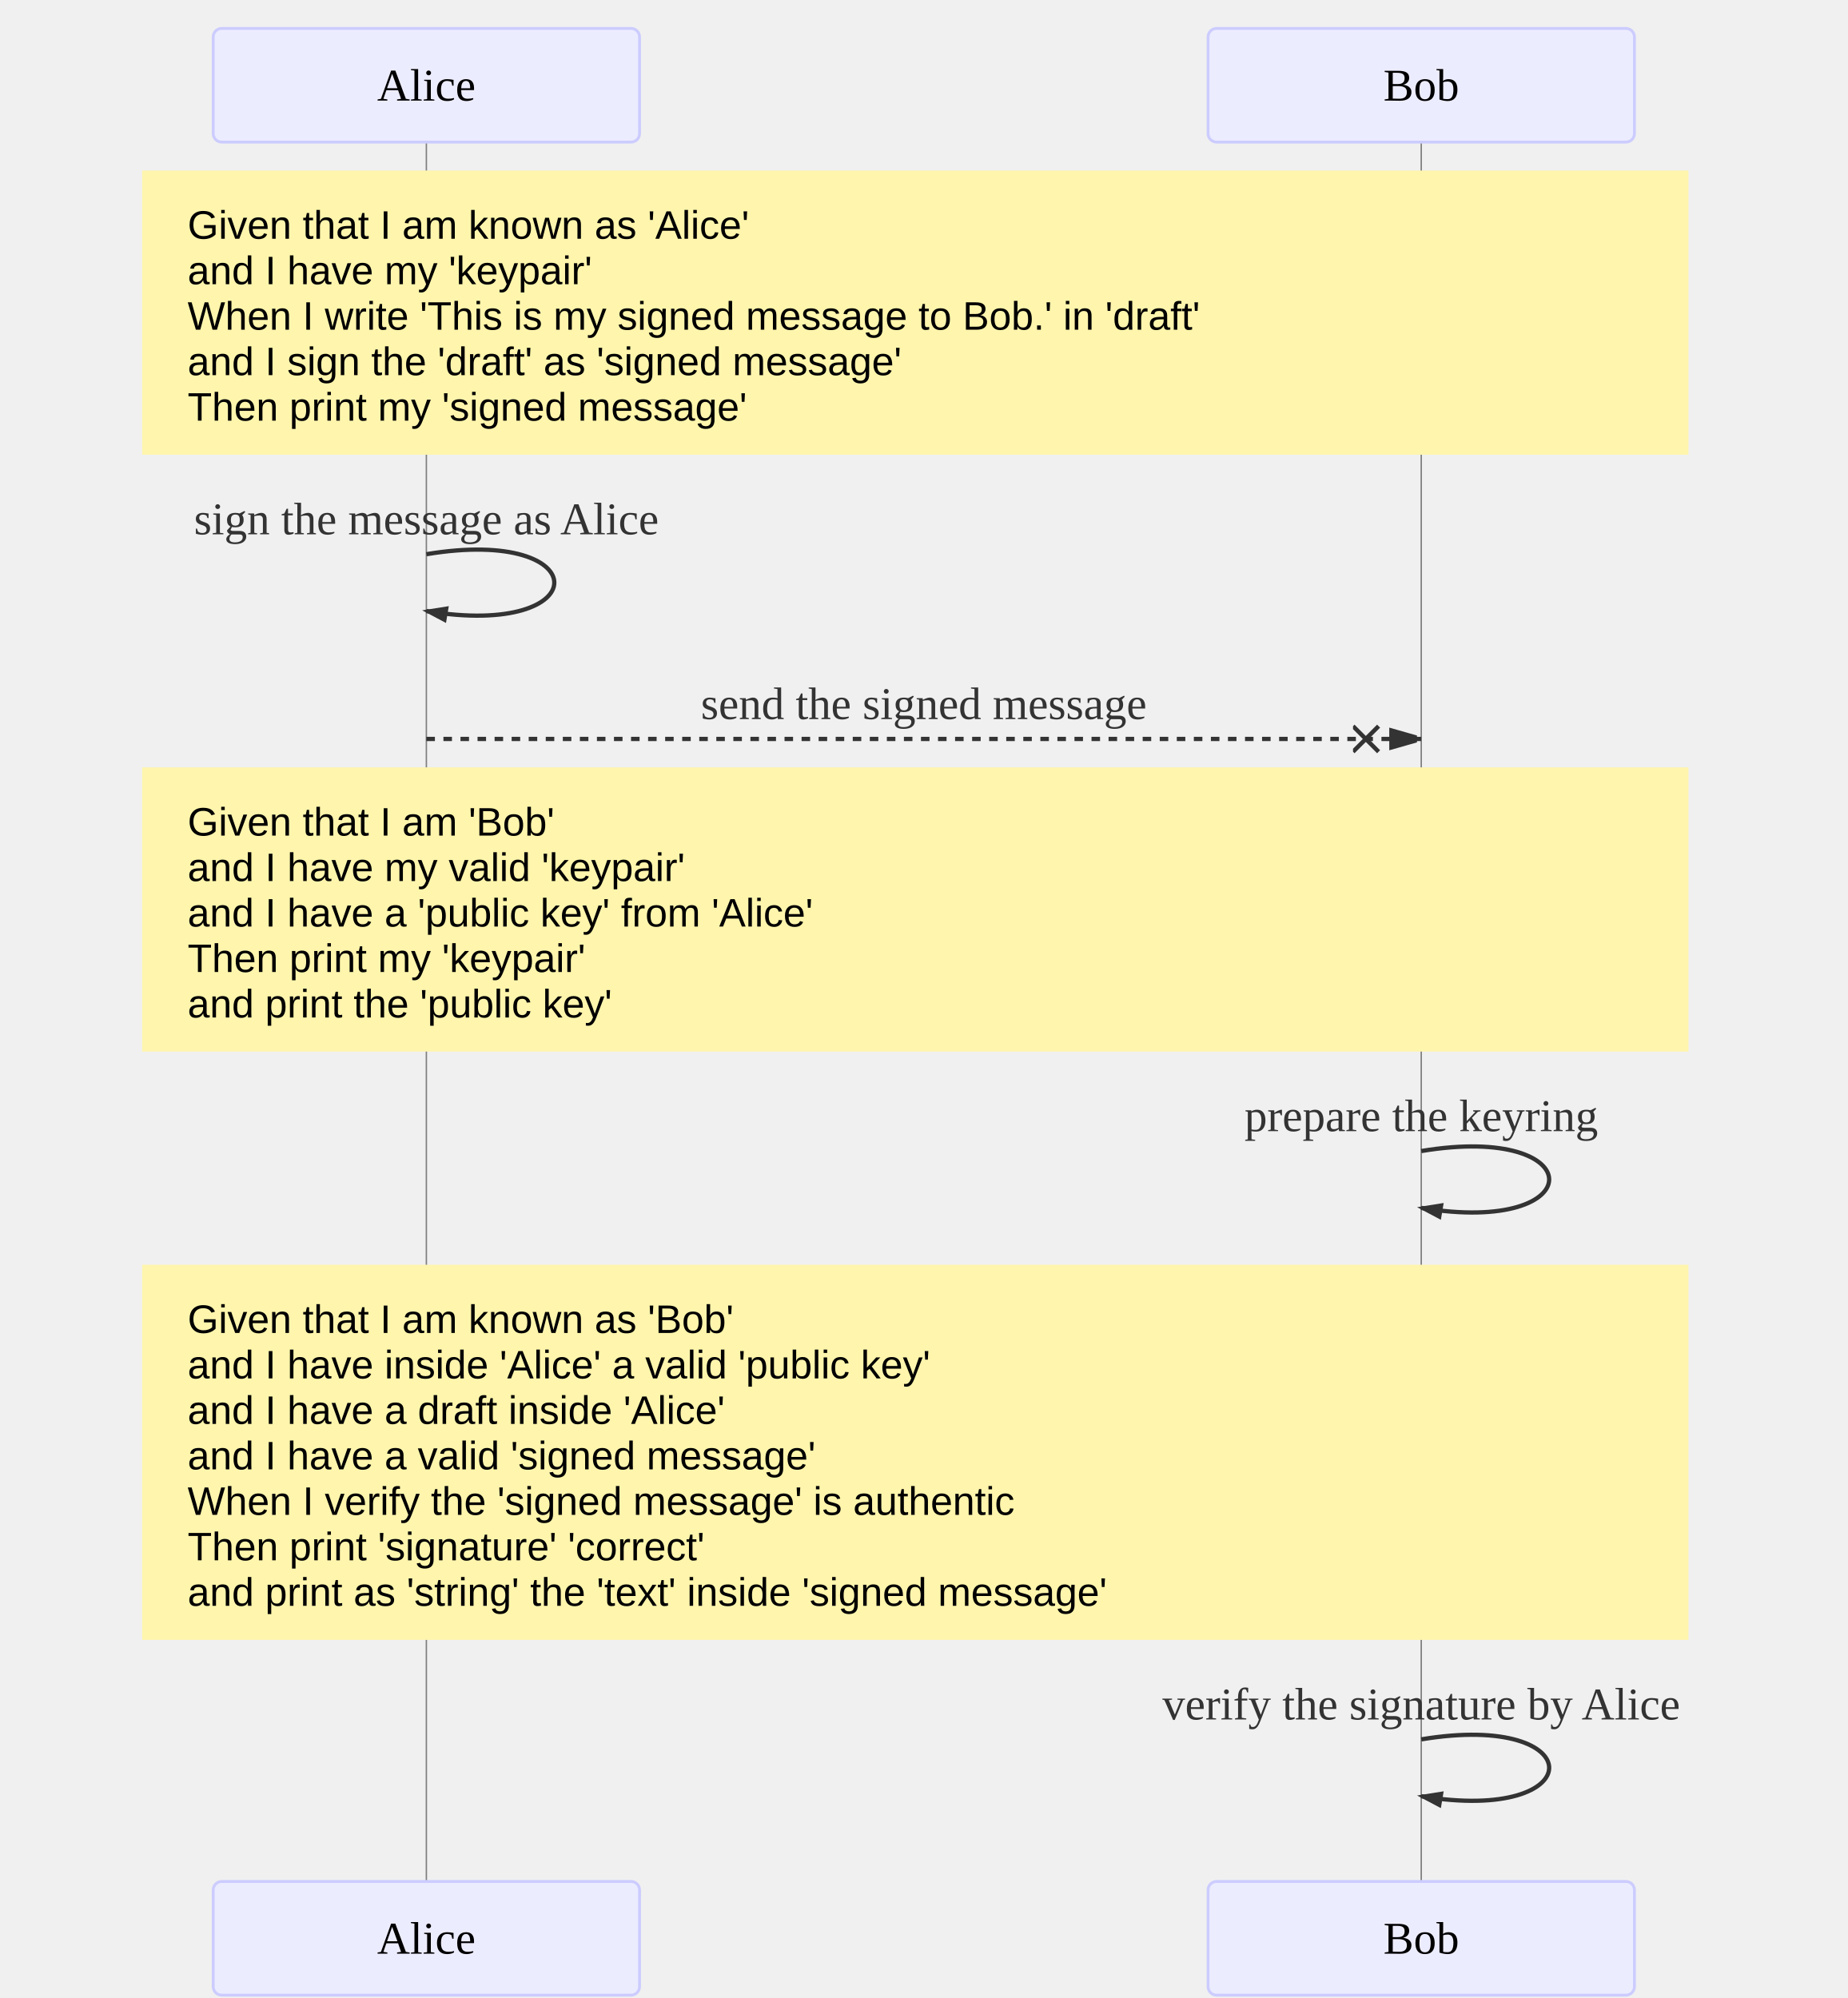
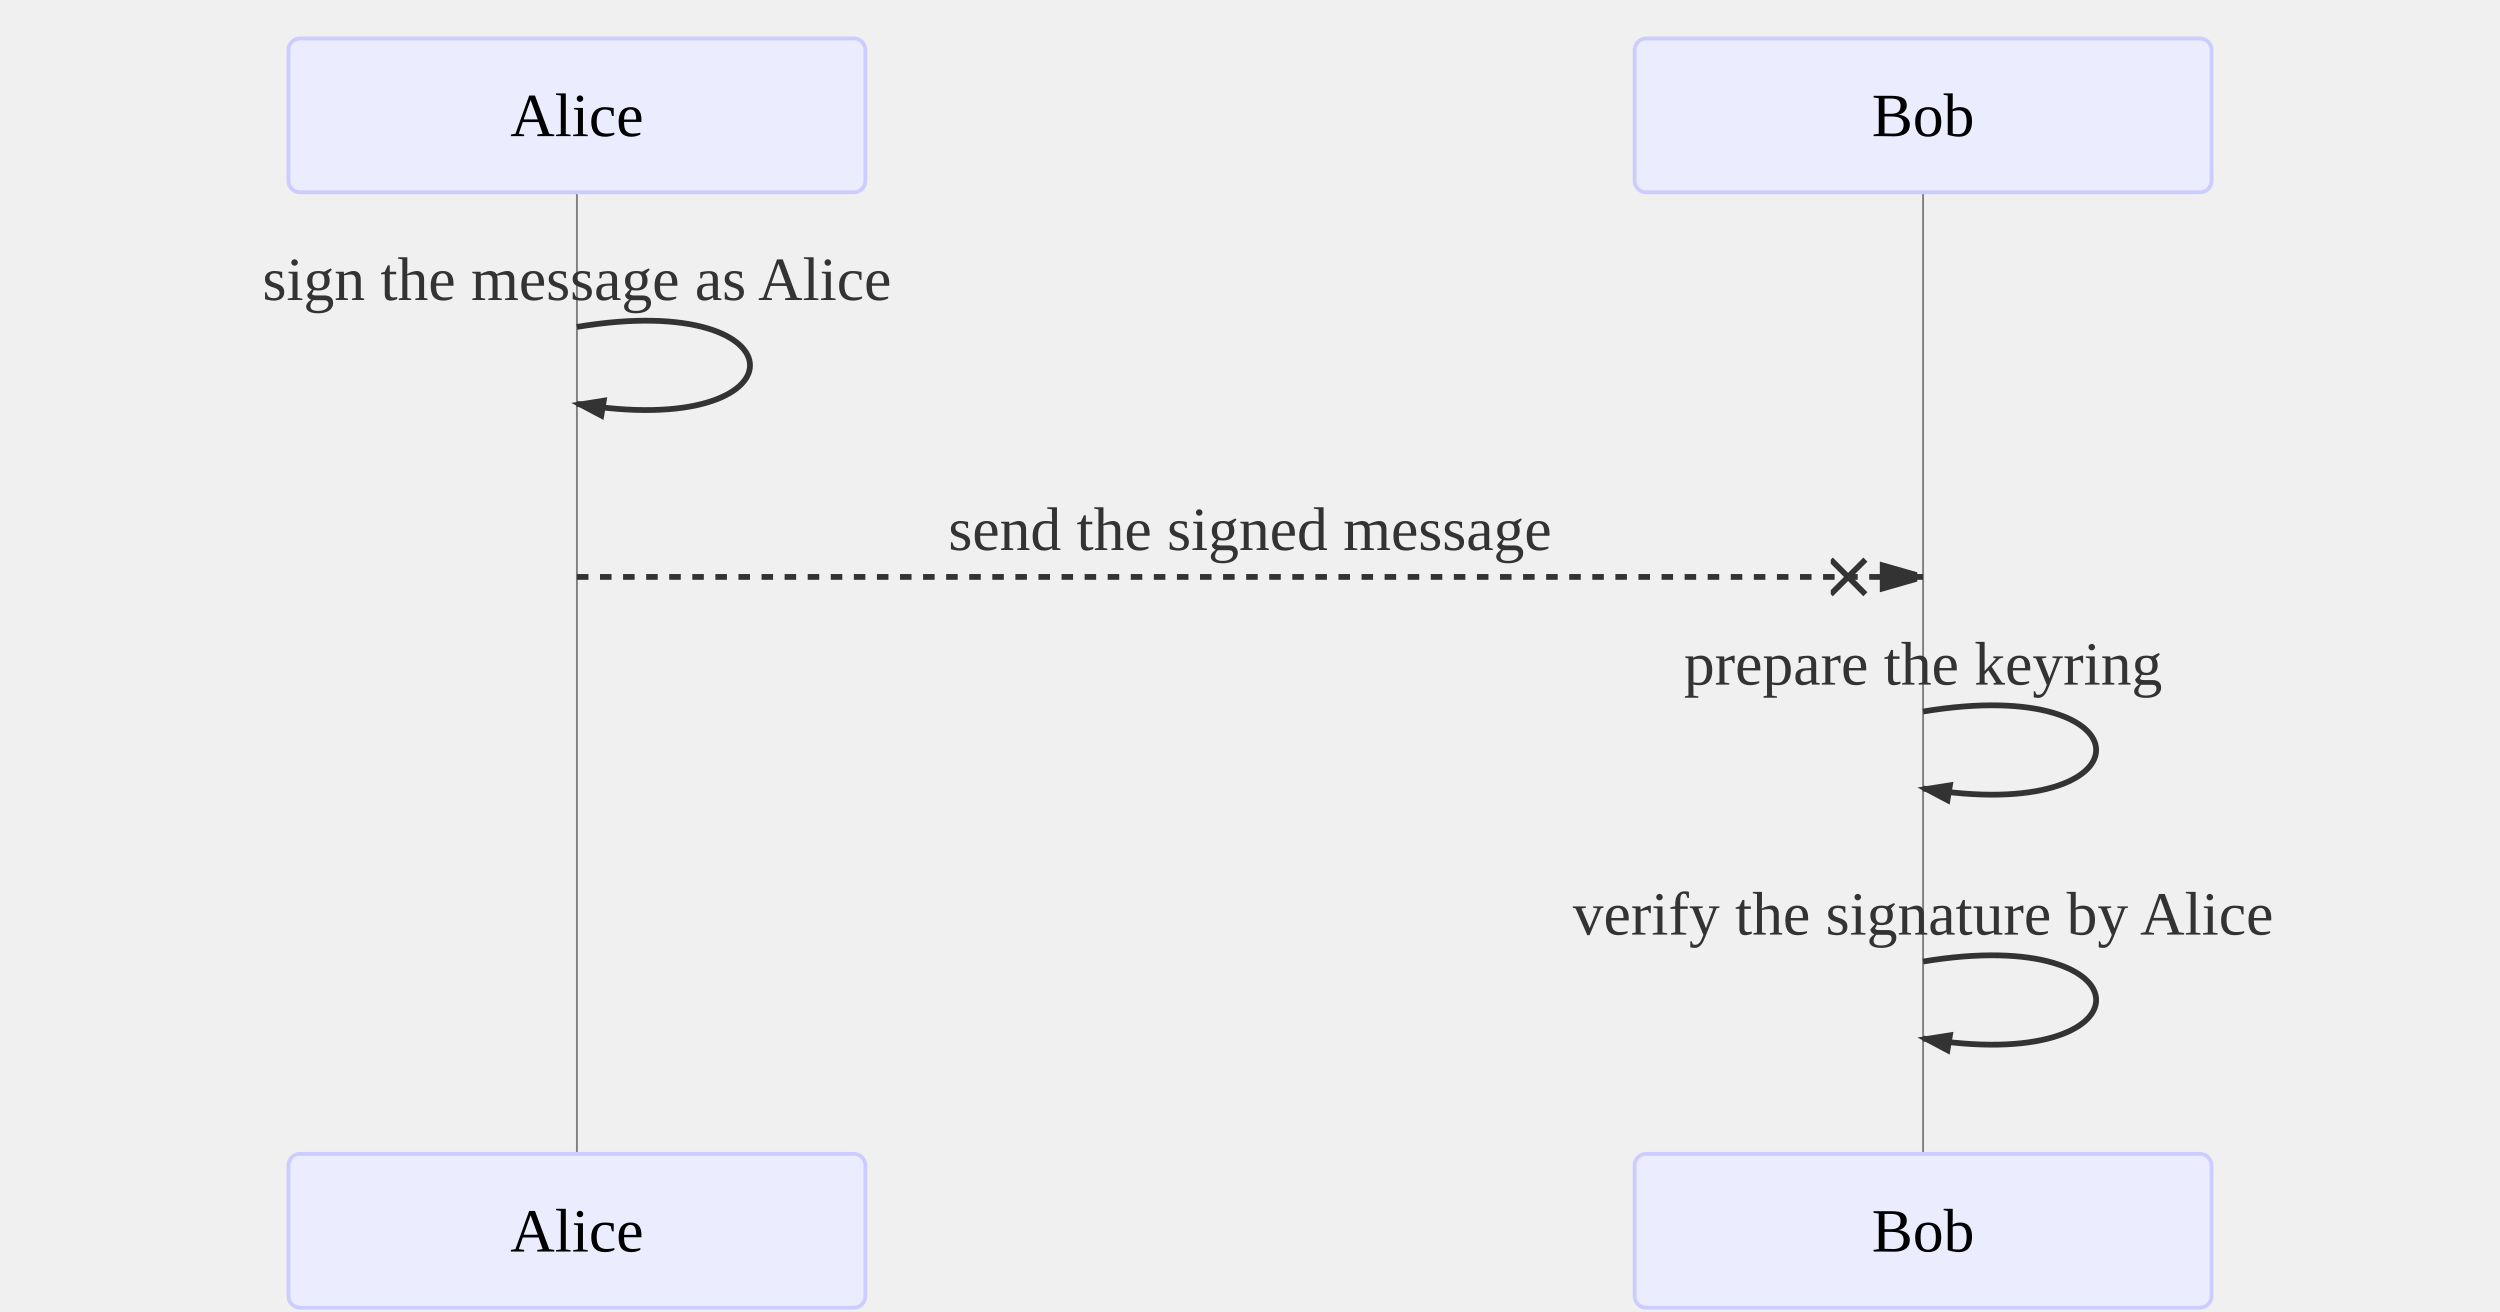
- <svg xmlns="http://www.w3.org/2000/svg" id="mermaid-1567367541207" width="100%" height="100%" style="max-width:650px;" viewBox="-75 -10 650 703">
-   <style>#mermaid-1567367541207 .label{font-family:trebuchet ms,verdana,arial;color:#333}#mermaid-1567367541207 .node circle,#mermaid-1567367541207 .node ellipse,#mermaid-1567367541207 .node polygon,#mermaid-1567367541207 .node rect{fill:#ececff;stroke:#9370db;stroke-width:1px}#mermaid-1567367541207 .node.clickable{cursor:pointer}#mermaid-1567367541207 .arrowheadPath{fill:#333}#mermaid-1567367541207 .edgePath .path{stroke:#333;stroke-width:1.5px}#mermaid-1567367541207 .edgeLabel{background-color:#e8e8e8}#mermaid-1567367541207 .cluster rect{fill:#ffffde!important;stroke:#aa3!important;stroke-width:1px!important}#mermaid-1567367541207 .cluster text{fill:#333}#mermaid-1567367541207 div.mermaidTooltip{position:absolute;text-align:center;max-width:200px;padding:2px;font-family:trebuchet ms,verdana,arial;font-size:12px;background:#ffffde;border:1px solid #aa3;border-radius:2px;pointer-events:none;z-index:100}#mermaid-1567367541207 .actor{stroke:#ccf;fill:#ececff}#mermaid-1567367541207 text.actor{fill:#000;stroke:none}#mermaid-1567367541207 .actor-line{stroke:grey}#mermaid-1567367541207 .messageLine0{marker-end:"url(#arrowhead)"}#mermaid-1567367541207 .messageLine0,#mermaid-1567367541207 .messageLine1{stroke-width:1.5;stroke-dasharray:"2 2";stroke:#333}#mermaid-1567367541207 #arrowhead{fill:#333}#mermaid-1567367541207 #crosshead path{fill:#333!important;stroke:#333!important}#mermaid-1567367541207 .messageText{fill:#333;stroke:none}#mermaid-1567367541207 .labelBox{stroke:#ccf;fill:#ececff}#mermaid-1567367541207 .labelText,#mermaid-1567367541207 .loopText{fill:#000;stroke:none}#mermaid-1567367541207 .loopLine{stroke-width:2;stroke-dasharray:"2 2";marker-end:"url(#arrowhead)";stroke:#ccf}#mermaid-1567367541207 .note{stroke:#aa3;fill:#fff5ad}#mermaid-1567367541207 .noteText{fill:#000;stroke:none;font-family:trebuchet ms,verdana,arial;font-size:14px}#mermaid-1567367541207 .section{stroke:none;opacity:.2}#mermaid-1567367541207 .section0{fill:rgba(102,102,255,.49)}#mermaid-1567367541207 .section2{fill:#fff400}#mermaid-1567367541207 .section1,#mermaid-1567367541207 .section3{fill:#fff;opacity:.2}#mermaid-1567367541207 .sectionTitle0,#mermaid-1567367541207 .sectionTitle1,#mermaid-1567367541207 .sectionTitle2,#mermaid-1567367541207 .sectionTitle3{fill:#333}#mermaid-1567367541207 .sectionTitle{text-anchor:start;font-size:11px;text-height:14px}#mermaid-1567367541207 .grid .tick{stroke:#d3d3d3;opacity:.3;shape-rendering:crispEdges}#mermaid-1567367541207 .grid path{stroke-width:0}#mermaid-1567367541207 .today{fill:none;stroke:red;stroke-width:2px}#mermaid-1567367541207 .task{stroke-width:2}#mermaid-1567367541207 .taskText{text-anchor:middle;font-size:11px}#mermaid-1567367541207 .taskTextOutsideRight{fill:#000;text-anchor:start;font-size:11px}#mermaid-1567367541207 .taskTextOutsideLeft{fill:#000;text-anchor:end;font-size:11px}#mermaid-1567367541207 .taskText0,#mermaid-1567367541207 .taskText1,#mermaid-1567367541207 .taskText2,#mermaid-1567367541207 .taskText3{fill:#fff}#mermaid-1567367541207 .task0,#mermaid-1567367541207 .task1,#mermaid-1567367541207 .task2,#mermaid-1567367541207 .task3{fill:#8a90dd;stroke:#534fbc}#mermaid-1567367541207 .taskTextOutside0,#mermaid-1567367541207 .taskTextOutside1,#mermaid-1567367541207 .taskTextOutside2,#mermaid-1567367541207 .taskTextOutside3{fill:#000}#mermaid-1567367541207 .active0,#mermaid-1567367541207 .active1,#mermaid-1567367541207 .active2,#mermaid-1567367541207 .active3{fill:#bfc7ff;stroke:#534fbc}#mermaid-1567367541207 .activeText0,#mermaid-1567367541207 .activeText1,#mermaid-1567367541207 .activeText2,#mermaid-1567367541207 .activeText3{fill:#000!important}#mermaid-1567367541207 .done0,#mermaid-1567367541207 .done1,#mermaid-1567367541207 .done2,#mermaid-1567367541207 .done3{stroke:grey;fill:#d3d3d3;stroke-width:2}#mermaid-1567367541207 .doneText0,#mermaid-1567367541207 .doneText1,#mermaid-1567367541207 .doneText2,#mermaid-1567367541207 .doneText3{fill:#000!important}#mermaid-1567367541207 .crit0,#mermaid-1567367541207 .crit1,#mermaid-1567367541207 .crit2,#mermaid-1567367541207 .crit3{stroke:#f88;fill:red;stroke-width:2}#mermaid-1567367541207 .activeCrit0,#mermaid-1567367541207 .activeCrit1,#mermaid-1567367541207 .activeCrit2,#mermaid-1567367541207 .activeCrit3{stroke:#f88;fill:#bfc7ff;stroke-width:2}#mermaid-1567367541207 .doneCrit0,#mermaid-1567367541207 .doneCrit1,#mermaid-1567367541207 .doneCrit2,#mermaid-1567367541207 .doneCrit3{stroke:#f88;fill:#d3d3d3;stroke-width:2;cursor:pointer;shape-rendering:crispEdges}#mermaid-1567367541207 .activeCritText0,#mermaid-1567367541207 .activeCritText1,#mermaid-1567367541207 .activeCritText2,#mermaid-1567367541207 .activeCritText3,#mermaid-1567367541207 .doneCritText0,#mermaid-1567367541207 .doneCritText1,#mermaid-1567367541207 .doneCritText2,#mermaid-1567367541207 .doneCritText3{fill:#000!important}#mermaid-1567367541207 .titleText{text-anchor:middle;font-size:18px;fill:#000}#mermaid-1567367541207 g.classGroup text{fill:#9370db;stroke:none;font-family:trebuchet ms,verdana,arial;font-size:10px}#mermaid-1567367541207 g.classGroup rect{fill:#ececff;stroke:#9370db}#mermaid-1567367541207 g.classGroup line{stroke:#9370db;stroke-width:1}#mermaid-1567367541207 .classLabel .box{stroke:none;stroke-width:0;fill:#ececff;opacity:.5}#mermaid-1567367541207 .classLabel .label{fill:#9370db;font-size:10px}#mermaid-1567367541207 .relation{stroke:#9370db;stroke-width:1;fill:none}#mermaid-1567367541207 #compositionEnd,#mermaid-1567367541207 #compositionStart{fill:#9370db;stroke:#9370db;stroke-width:1}#mermaid-1567367541207 #aggregationEnd,#mermaid-1567367541207 #aggregationStart{fill:#ececff;stroke:#9370db;stroke-width:1}#mermaid-1567367541207 #dependencyEnd,#mermaid-1567367541207 #dependencyStart,#mermaid-1567367541207 #extensionEnd,#mermaid-1567367541207 #extensionStart{fill:#9370db;stroke:#9370db;stroke-width:1}#mermaid-1567367541207 .branch-label,#mermaid-1567367541207 .commit-id,#mermaid-1567367541207 .commit-msg{fill:#d3d3d3;color:#d3d3d3}
- #mermaid-1567367541207 rect.note { width: 34em; stroke: none }</style>
-   <style>#mermaid-1567367541207 {
+ <svg xmlns="http://www.w3.org/2000/svg" id="mermaid-1567683326899" width="100%" height="100%" style="max-width:650px;" viewBox="-75 -10 650 341">
+   <style>#mermaid-1567683326899 .label{font-family:trebuchet ms,verdana,arial;color:#333}#mermaid-1567683326899 .node circle,#mermaid-1567683326899 .node ellipse,#mermaid-1567683326899 .node polygon,#mermaid-1567683326899 .node rect{fill:#ececff;stroke:#9370db;stroke-width:1px}#mermaid-1567683326899 .node.clickable{cursor:pointer}#mermaid-1567683326899 .arrowheadPath{fill:#333}#mermaid-1567683326899 .edgePath .path{stroke:#333;stroke-width:1.5px}#mermaid-1567683326899 .edgeLabel{background-color:#e8e8e8}#mermaid-1567683326899 .cluster rect{fill:#ffffde!important;stroke:#aa3!important;stroke-width:1px!important}#mermaid-1567683326899 .cluster text{fill:#333}#mermaid-1567683326899 div.mermaidTooltip{position:absolute;text-align:center;max-width:200px;padding:2px;font-family:trebuchet ms,verdana,arial;font-size:12px;background:#ffffde;border:1px solid #aa3;border-radius:2px;pointer-events:none;z-index:100}#mermaid-1567683326899 .actor{stroke:#ccf;fill:#ececff}#mermaid-1567683326899 text.actor{fill:#000;stroke:none}#mermaid-1567683326899 .actor-line{stroke:grey}#mermaid-1567683326899 .messageLine0{marker-end:"url(#arrowhead)"}#mermaid-1567683326899 .messageLine0,#mermaid-1567683326899 .messageLine1{stroke-width:1.5;stroke-dasharray:"2 2";stroke:#333}#mermaid-1567683326899 #arrowhead{fill:#333}#mermaid-1567683326899 #crosshead path{fill:#333!important;stroke:#333!important}#mermaid-1567683326899 .messageText{fill:#333;stroke:none}#mermaid-1567683326899 .labelBox{stroke:#ccf;fill:#ececff}#mermaid-1567683326899 .labelText,#mermaid-1567683326899 .loopText{fill:#000;stroke:none}#mermaid-1567683326899 .loopLine{stroke-width:2;stroke-dasharray:"2 2";marker-end:"url(#arrowhead)";stroke:#ccf}#mermaid-1567683326899 .note{stroke:#aa3;fill:#fff5ad}#mermaid-1567683326899 .noteText{fill:#000;stroke:none;font-family:trebuchet ms,verdana,arial;font-size:14px}#mermaid-1567683326899 .section{stroke:none;opacity:.2}#mermaid-1567683326899 .section0{fill:rgba(102,102,255,.49)}#mermaid-1567683326899 .section2{fill:#fff400}#mermaid-1567683326899 .section1,#mermaid-1567683326899 .section3{fill:#fff;opacity:.2}#mermaid-1567683326899 .sectionTitle0,#mermaid-1567683326899 .sectionTitle1,#mermaid-1567683326899 .sectionTitle2,#mermaid-1567683326899 .sectionTitle3{fill:#333}#mermaid-1567683326899 .sectionTitle{text-anchor:start;font-size:11px;text-height:14px}#mermaid-1567683326899 .grid .tick{stroke:#d3d3d3;opacity:.3;shape-rendering:crispEdges}#mermaid-1567683326899 .grid path{stroke-width:0}#mermaid-1567683326899 .today{fill:none;stroke:red;stroke-width:2px}#mermaid-1567683326899 .task{stroke-width:2}#mermaid-1567683326899 .taskText{text-anchor:middle;font-size:11px}#mermaid-1567683326899 .taskTextOutsideRight{fill:#000;text-anchor:start;font-size:11px}#mermaid-1567683326899 .taskTextOutsideLeft{fill:#000;text-anchor:end;font-size:11px}#mermaid-1567683326899 .taskText0,#mermaid-1567683326899 .taskText1,#mermaid-1567683326899 .taskText2,#mermaid-1567683326899 .taskText3{fill:#fff}#mermaid-1567683326899 .task0,#mermaid-1567683326899 .task1,#mermaid-1567683326899 .task2,#mermaid-1567683326899 .task3{fill:#8a90dd;stroke:#534fbc}#mermaid-1567683326899 .taskTextOutside0,#mermaid-1567683326899 .taskTextOutside1,#mermaid-1567683326899 .taskTextOutside2,#mermaid-1567683326899 .taskTextOutside3{fill:#000}#mermaid-1567683326899 .active0,#mermaid-1567683326899 .active1,#mermaid-1567683326899 .active2,#mermaid-1567683326899 .active3{fill:#bfc7ff;stroke:#534fbc}#mermaid-1567683326899 .activeText0,#mermaid-1567683326899 .activeText1,#mermaid-1567683326899 .activeText2,#mermaid-1567683326899 .activeText3{fill:#000!important}#mermaid-1567683326899 .done0,#mermaid-1567683326899 .done1,#mermaid-1567683326899 .done2,#mermaid-1567683326899 .done3{stroke:grey;fill:#d3d3d3;stroke-width:2}#mermaid-1567683326899 .doneText0,#mermaid-1567683326899 .doneText1,#mermaid-1567683326899 .doneText2,#mermaid-1567683326899 .doneText3{fill:#000!important}#mermaid-1567683326899 .crit0,#mermaid-1567683326899 .crit1,#mermaid-1567683326899 .crit2,#mermaid-1567683326899 .crit3{stroke:#f88;fill:red;stroke-width:2}#mermaid-1567683326899 .activeCrit0,#mermaid-1567683326899 .activeCrit1,#mermaid-1567683326899 .activeCrit2,#mermaid-1567683326899 .activeCrit3{stroke:#f88;fill:#bfc7ff;stroke-width:2}#mermaid-1567683326899 .doneCrit0,#mermaid-1567683326899 .doneCrit1,#mermaid-1567683326899 .doneCrit2,#mermaid-1567683326899 .doneCrit3{stroke:#f88;fill:#d3d3d3;stroke-width:2;cursor:pointer;shape-rendering:crispEdges}#mermaid-1567683326899 .activeCritText0,#mermaid-1567683326899 .activeCritText1,#mermaid-1567683326899 .activeCritText2,#mermaid-1567683326899 .activeCritText3,#mermaid-1567683326899 .doneCritText0,#mermaid-1567683326899 .doneCritText1,#mermaid-1567683326899 .doneCritText2,#mermaid-1567683326899 .doneCritText3{fill:#000!important}#mermaid-1567683326899 .titleText{text-anchor:middle;font-size:18px;fill:#000}#mermaid-1567683326899 g.classGroup text{fill:#9370db;stroke:none;font-family:trebuchet ms,verdana,arial;font-size:10px}#mermaid-1567683326899 g.classGroup rect{fill:#ececff;stroke:#9370db}#mermaid-1567683326899 g.classGroup line{stroke:#9370db;stroke-width:1}#mermaid-1567683326899 .classLabel .box{stroke:none;stroke-width:0;fill:#ececff;opacity:.5}#mermaid-1567683326899 .classLabel .label{fill:#9370db;font-size:10px}#mermaid-1567683326899 .relation{stroke:#9370db;stroke-width:1;fill:none}#mermaid-1567683326899 #compositionEnd,#mermaid-1567683326899 #compositionStart{fill:#9370db;stroke:#9370db;stroke-width:1}#mermaid-1567683326899 #aggregationEnd,#mermaid-1567683326899 #aggregationStart{fill:#ececff;stroke:#9370db;stroke-width:1}#mermaid-1567683326899 #dependencyEnd,#mermaid-1567683326899 #dependencyStart,#mermaid-1567683326899 #extensionEnd,#mermaid-1567683326899 #extensionStart{fill:#9370db;stroke:#9370db;stroke-width:1}#mermaid-1567683326899 .branch-label,#mermaid-1567683326899 .commit-id,#mermaid-1567683326899 .commit-msg{fill:#d3d3d3;color:#d3d3d3}
+ #mermaid-1567683326899 rect.note { width: 34em; stroke: none }</style>
+   <style>#mermaid-1567683326899 {
    color: rgb(0, 0, 0);
    font: normal normal 400 normal 16px / normal "Times New Roman";
  }</style>
  <g />
  <g>
-     <line id="actor0" x1="75" y1="5" x2="75" y2="692" class="actor-line" stroke-width="0.5px" stroke="#999" />
+     <line id="actor0" x1="75" y1="5" x2="75" y2="330" class="actor-line" stroke-width="0.5px" stroke="#999" />
    <rect x="0" y="0" fill="#eaeaea" stroke="#666" width="150" height="40" rx="3" ry="3" class="actor" />
    <text x="75" y="20" dominant-baseline="central" alignment-baseline="central" class="actor" style="text-anchor: middle;">
      <tspan x="75" dy="0">Alice</tspan>
    </text>
  </g>
  <g>
-     <line id="actor1" x1="425" y1="5" x2="425" y2="692" class="actor-line" stroke-width="0.5px" stroke="#999" />
+     <line id="actor1" x1="425" y1="5" x2="425" y2="330" class="actor-line" stroke-width="0.5px" stroke="#999" />
    <rect x="350" y="0" fill="#eaeaea" stroke="#666" width="150" height="40" rx="3" ry="3" class="actor" />
    <text x="425" y="20" dominant-baseline="central" alignment-baseline="central" class="actor" style="text-anchor: middle;">
      <tspan x="425" dy="0">Bob</tspan>
    </text>
  </g>
  <defs>
    <marker id="arrowhead" refX="5" refY="2" markerWidth="6" markerHeight="4" orient="auto">
      <path d="M 0,0 V 4 L6,2 Z" />
    </marker>
  </defs>
  <defs>
    <marker id="crosshead" markerWidth="15" markerHeight="8" orient="auto" refX="16" refY="4">
      <path fill="black" stroke="#000000" stroke-width="1px" d="M 9,2 V 6 L16,4 Z" style="stroke-dasharray: 0, 0;" />
      <path fill="none" stroke="#000000" stroke-width="1px" d="M 0,1 L 6,7 M 6,1 L 0,7" style="stroke-dasharray: 0, 0;" />
    </marker>
  </defs>
  <g>
-     <rect x="-25" y="50" fill="#EDF2AE" stroke="#666" width="550" height="100" rx="0" ry="0" class="note" />
-     <text x="-29" y="74" fill="black" class="noteText">
-       <tspan x="-9" fill="black">Given that I am known as 'Alice'</tspan>
-     </text>
-     <text x="-29" y="90" fill="black" class="noteText">
-       <tspan x="-9" fill="black">and I have my 'keypair'</tspan>
-     </text>
-     <text x="-29" y="106" fill="black" class="noteText">
-       <tspan x="-9" fill="black">When I write 'This is my signed message to Bob.' in 'draft'</tspan>
-     </text>
-     <text x="-29" y="122" fill="black" class="noteText">
-       <tspan x="-9" fill="black">and I sign the 'draft' as 'signed message'</tspan>
-     </text>
-     <text x="-29" y="138" fill="black" class="noteText">
-       <tspan x="-9" fill="black">Then print my 'signed message'</tspan>
-     </text>
+     <text x="75" y="68" class="messageText" style="text-anchor: middle;">sign the message	as Alice</text>
+     <path d="M 75,75 C 135,65 135,105 75,95" class="messageLine0" stroke-width="2" stroke="black" marker-end="url(#arrowhead)" style="fill: none;" />
  </g>
  <g>
-     <text x="75" y="178" class="messageText" style="text-anchor: middle;">sign the message	as Alice</text>
-     <path d="M 75,185 C 135,175 135,215 75,205" class="messageLine0" stroke-width="2" stroke="black" marker-end="url(#arrowhead)" style="fill: none;" />
+     <text x="250" y="133" class="messageText" style="text-anchor: middle;">send the signed message</text>
+     <line x1="75" y1="140" x2="425" y2="140" class="messageLine1" stroke-width="2" stroke="black" marker-end="url(#crosshead)" style="stroke-dasharray: 3, 3; fill: none;" />
  </g>
  <g>
-     <text x="250" y="243" class="messageText" style="text-anchor: middle;">send the signed message</text>
-     <line x1="75" y1="250" x2="425" y2="250" class="messageLine1" stroke-width="2" stroke="black" marker-end="url(#crosshead)" style="stroke-dasharray: 3, 3; fill: none;" />
+     <text x="425" y="168" class="messageText" style="text-anchor: middle;">prepare the keyring</text>
+     <path d="M 425,175 C 485,165 485,205 425,195" class="messageLine0" stroke-width="2" stroke="black" marker-end="url(#arrowhead)" style="fill: none;" />
  </g>
  <g>
-     <rect x="-25" y="260" fill="#EDF2AE" stroke="#666" width="550" height="100" rx="0" ry="0" class="note" />
-     <text x="-29" y="284" fill="black" class="noteText">
-       <tspan x="-9" fill="black">Given that I am 'Bob'</tspan>
-     </text>
-     <text x="-29" y="300" fill="black" class="noteText">
-       <tspan x="-9" fill="black">and I have my valid 'keypair'</tspan>
-     </text>
-     <text x="-29" y="316" fill="black" class="noteText">
-       <tspan x="-9" fill="black">and I have a 'public key' from 'Alice'</tspan>
-     </text>
-     <text x="-29" y="332" fill="black" class="noteText">
-       <tspan x="-9" fill="black">Then print my 'keypair'</tspan>
-     </text>
-     <text x="-29" y="348" fill="black" class="noteText">
-       <tspan x="-9" fill="black">and print the 'public key'</tspan>
-     </text>
+     <text x="425" y="233" class="messageText" style="text-anchor: middle;">verify the signature by Alice</text>
+     <path d="M 425,240 C 485,230 485,270 425,260" class="messageLine0" stroke-width="2" stroke="black" marker-end="url(#arrowhead)" style="fill: none;" />
  </g>
  <g>
-     <text x="425" y="388" class="messageText" style="text-anchor: middle;">prepare the keyring</text>
-     <path d="M 425,395 C 485,385 485,425 425,415" class="messageLine0" stroke-width="2" stroke="black" marker-end="url(#arrowhead)" style="fill: none;" />
-   </g>
-   <g>
-     <rect x="-25" y="435" fill="#EDF2AE" stroke="#666" width="550" height="132" rx="0" ry="0" class="note" />
-     <text x="-29" y="459" fill="black" class="noteText">
-       <tspan x="-9" fill="black">Given that I am known as 'Bob'</tspan>
-     </text>
-     <text x="-29" y="475" fill="black" class="noteText">
-       <tspan x="-9" fill="black">and I have inside 'Alice' a valid 'public key'</tspan>
-     </text>
-     <text x="-29" y="491" fill="black" class="noteText">
-       <tspan x="-9" fill="black">and I have a draft inside 'Alice'</tspan>
-     </text>
-     <text x="-29" y="507" fill="black" class="noteText">
-       <tspan x="-9" fill="black">and I have a valid 'signed message'</tspan>
-     </text>
-     <text x="-29" y="523" fill="black" class="noteText">
-       <tspan x="-9" fill="black">When I verify the 'signed message' is authentic</tspan>
-     </text>
-     <text x="-29" y="539" fill="black" class="noteText">
-       <tspan x="-9" fill="black">Then print 'signature' 'correct'</tspan>
-     </text>
-     <text x="-29" y="555" fill="black" class="noteText">
-       <tspan x="-9" fill="black">and print as 'string' the 'text' inside 'signed message'</tspan>
-     </text>
-   </g>
-   <g>
-     <text x="425" y="595" class="messageText" style="text-anchor: middle;">verify the signature by Alice</text>
-     <path d="M 425,602 C 485,592 485,632 425,622" class="messageLine0" stroke-width="2" stroke="black" marker-end="url(#arrowhead)" style="fill: none;" />
-   </g>
-   <g>
-     <rect x="0" y="652" fill="#eaeaea" stroke="#666" width="150" height="40" rx="3" ry="3" class="actor" />
-     <text x="75" y="672" dominant-baseline="central" alignment-baseline="central" class="actor" style="text-anchor: middle;">
+     <rect x="0" y="290" fill="#eaeaea" stroke="#666" width="150" height="40" rx="3" ry="3" class="actor" />
+     <text x="75" y="310" dominant-baseline="central" alignment-baseline="central" class="actor" style="text-anchor: middle;">
      <tspan x="75" dy="0">Alice</tspan>
    </text>
  </g>
  <g>
-     <rect x="350" y="652" fill="#eaeaea" stroke="#666" width="150" height="40" rx="3" ry="3" class="actor" />
-     <text x="425" y="672" dominant-baseline="central" alignment-baseline="central" class="actor" style="text-anchor: middle;">
+     <rect x="350" y="290" fill="#eaeaea" stroke="#666" width="150" height="40" rx="3" ry="3" class="actor" />
+     <text x="425" y="310" dominant-baseline="central" alignment-baseline="central" class="actor" style="text-anchor: middle;">
      <tspan x="425" dy="0">Bob</tspan>
    </text>
  </g>
</svg>
